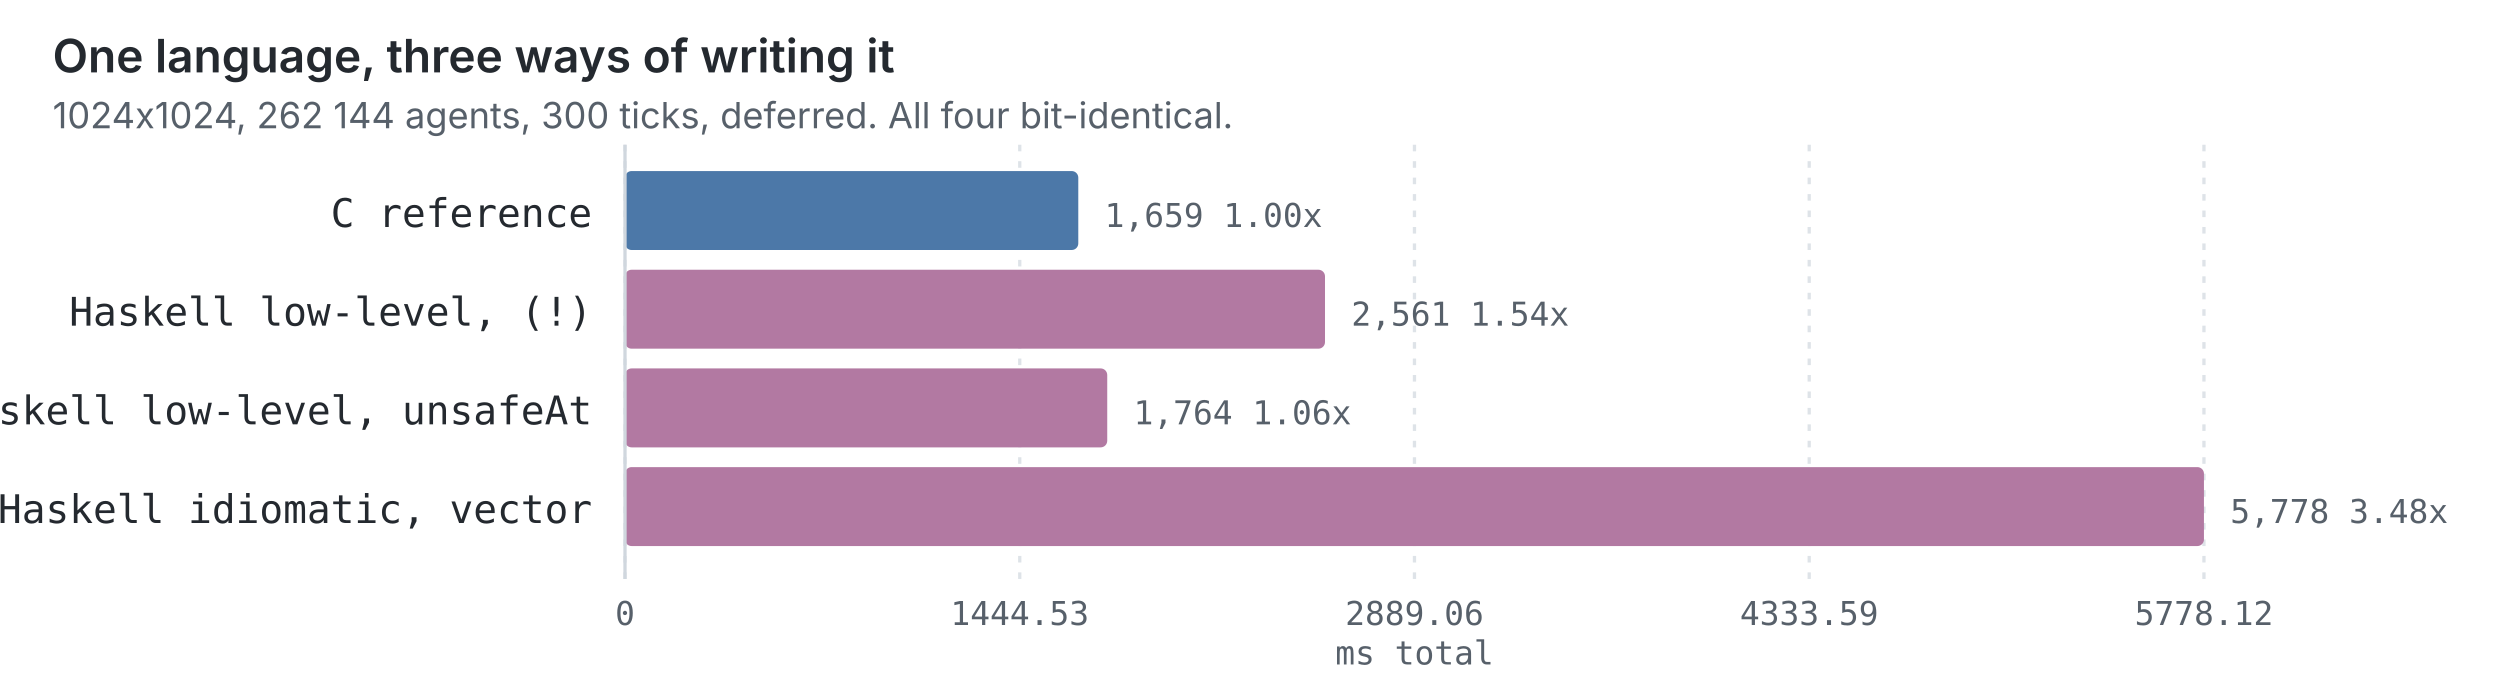
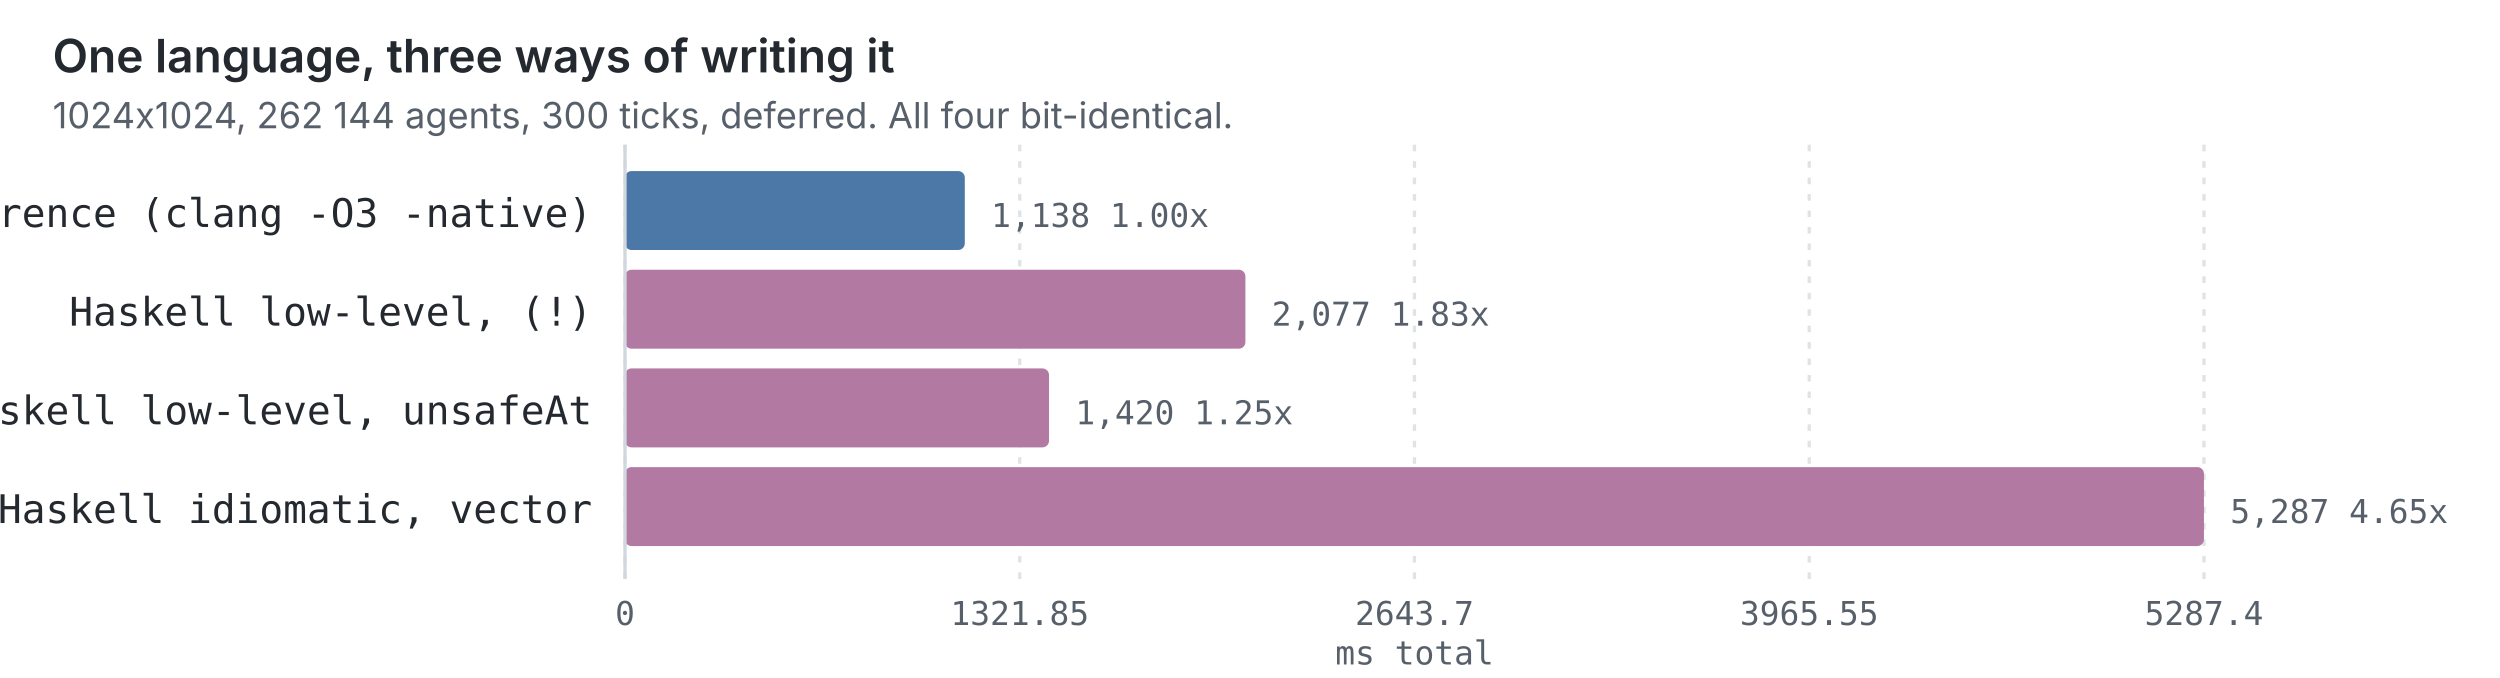
<svg xmlns="http://www.w3.org/2000/svg" viewBox="0 0 760 206" width="760" height="206" role="img" aria-label="One language, three ways of writing it">
  <style>
    .bg    { fill: none; }
    .lbl   { fill: #24292f; font: 12px ui-monospace, "SF Mono", Menlo, monospace; }
    .lbl-s { fill: #57606a; font: 10px ui-monospace, "SF Mono", Menlo, monospace; }
    .ttl   { fill: #24292f; font: 600 14px -apple-system, "Segoe UI", sans-serif; }
    .sub   { fill: #57606a; font: 11px -apple-system, "Segoe UI", sans-serif; }
    .axis  { stroke: #d0d7de; stroke-width: 1; }
    .grid  { stroke: #d0d7de; stroke-width: 1; stroke-dasharray: 2 3; opacity: .7; }
    @media (prefers-color-scheme: dark) {
      .lbl   { fill: #e6edf3; }
      .lbl-s { fill: #9198a1; }
      .ttl   { fill: #e6edf3; }
      .sub   { fill: #9198a1; }
      .axis  { stroke: #3d444d; }
      .grid  { stroke: #3d444d; }
    }
  </style>
  <text x="16" y="22" class="ttl">One language, three ways of writing it</text>
  <text x="16" y="39" class="sub">1024x1024, 262 144 agents, 300 ticks, deferred. All four bit-identical.</text>
  <line x1="190.0" y1="44" x2="190.0" y2="176" class="grid" />
  <text x="190.0" y="190" class="lbl-s" text-anchor="middle">0</text>
  <line x1="310.0" y1="44" x2="310.0" y2="176" class="grid" />
-   <text x="310.0" y="190" class="lbl-s" text-anchor="middle">1444.53</text>
+   <text x="310.0" y="190" class="lbl-s" text-anchor="middle">1321.85</text>
  <line x1="430.0" y1="44" x2="430.0" y2="176" class="grid" />
-   <text x="430.0" y="190" class="lbl-s" text-anchor="middle">2889.06</text>
+   <text x="430.0" y="190" class="lbl-s" text-anchor="middle">2643.7</text>
  <line x1="550.0" y1="44" x2="550.0" y2="176" class="grid" />
-   <text x="550.0" y="190" class="lbl-s" text-anchor="middle">4333.59</text>
+   <text x="550.0" y="190" class="lbl-s" text-anchor="middle">3965.55</text>
  <line x1="670.0" y1="44" x2="670.0" y2="176" class="grid" />
-   <text x="670.0" y="190" class="lbl-s" text-anchor="middle">5778.12</text>
+   <text x="670.0" y="190" class="lbl-s" text-anchor="middle">5287.4</text>
  <text x="430" y="202" class="lbl-s" text-anchor="middle">ms total</text>
-   <text x="180" y="69" class="lbl" text-anchor="end">C reference</text>
-   <rect x="190" y="52" width="137.8" height="24" rx="2" fill="#4c78a8" />
-   <text x="335.8" y="69" class="lbl-s">1,659  1.00x</text>
+   <text x="180" y="69" class="lbl" text-anchor="end">C reference (clang -O3 -native)</text>
+   <rect x="190" y="52" width="103.3" height="24" rx="2" fill="#4c78a8" />
+   <text x="301.3" y="69" class="lbl-s">1,138  1.00x</text>
  <text x="180" y="99" class="lbl" text-anchor="end">Haskell low-level, (!)</text>
-   <rect x="190" y="82" width="212.8" height="24" rx="2" fill="#b279a2" />
-   <text x="410.8" y="99" class="lbl-s">2,561  1.54x</text>
+   <rect x="190" y="82" width="188.6" height="24" rx="2" fill="#b279a2" />
+   <text x="386.6" y="99" class="lbl-s">2,077  1.83x</text>
  <text x="180" y="129" class="lbl" text-anchor="end">Haskell low-level, unsafeAt</text>
-   <rect x="190" y="112" width="146.6" height="24" rx="2" fill="#b279a2" />
-   <text x="344.6" y="129" class="lbl-s">1,764  1.06x</text>
+   <rect x="190" y="112" width="128.9" height="24" rx="2" fill="#b279a2" />
+   <text x="326.9" y="129" class="lbl-s">1,420  1.25x</text>
  <text x="180" y="159" class="lbl" text-anchor="end">Haskell idiomatic, vector</text>
  <rect x="190" y="142" width="480.0" height="24" rx="2" fill="#b279a2" />
-   <text x="678.0" y="159" class="lbl-s">5,778  3.48x</text>
+   <text x="678.0" y="159" class="lbl-s">5,287  4.65x</text>
  <line x1="190" y1="44" x2="190" y2="176" class="axis" />
</svg>
